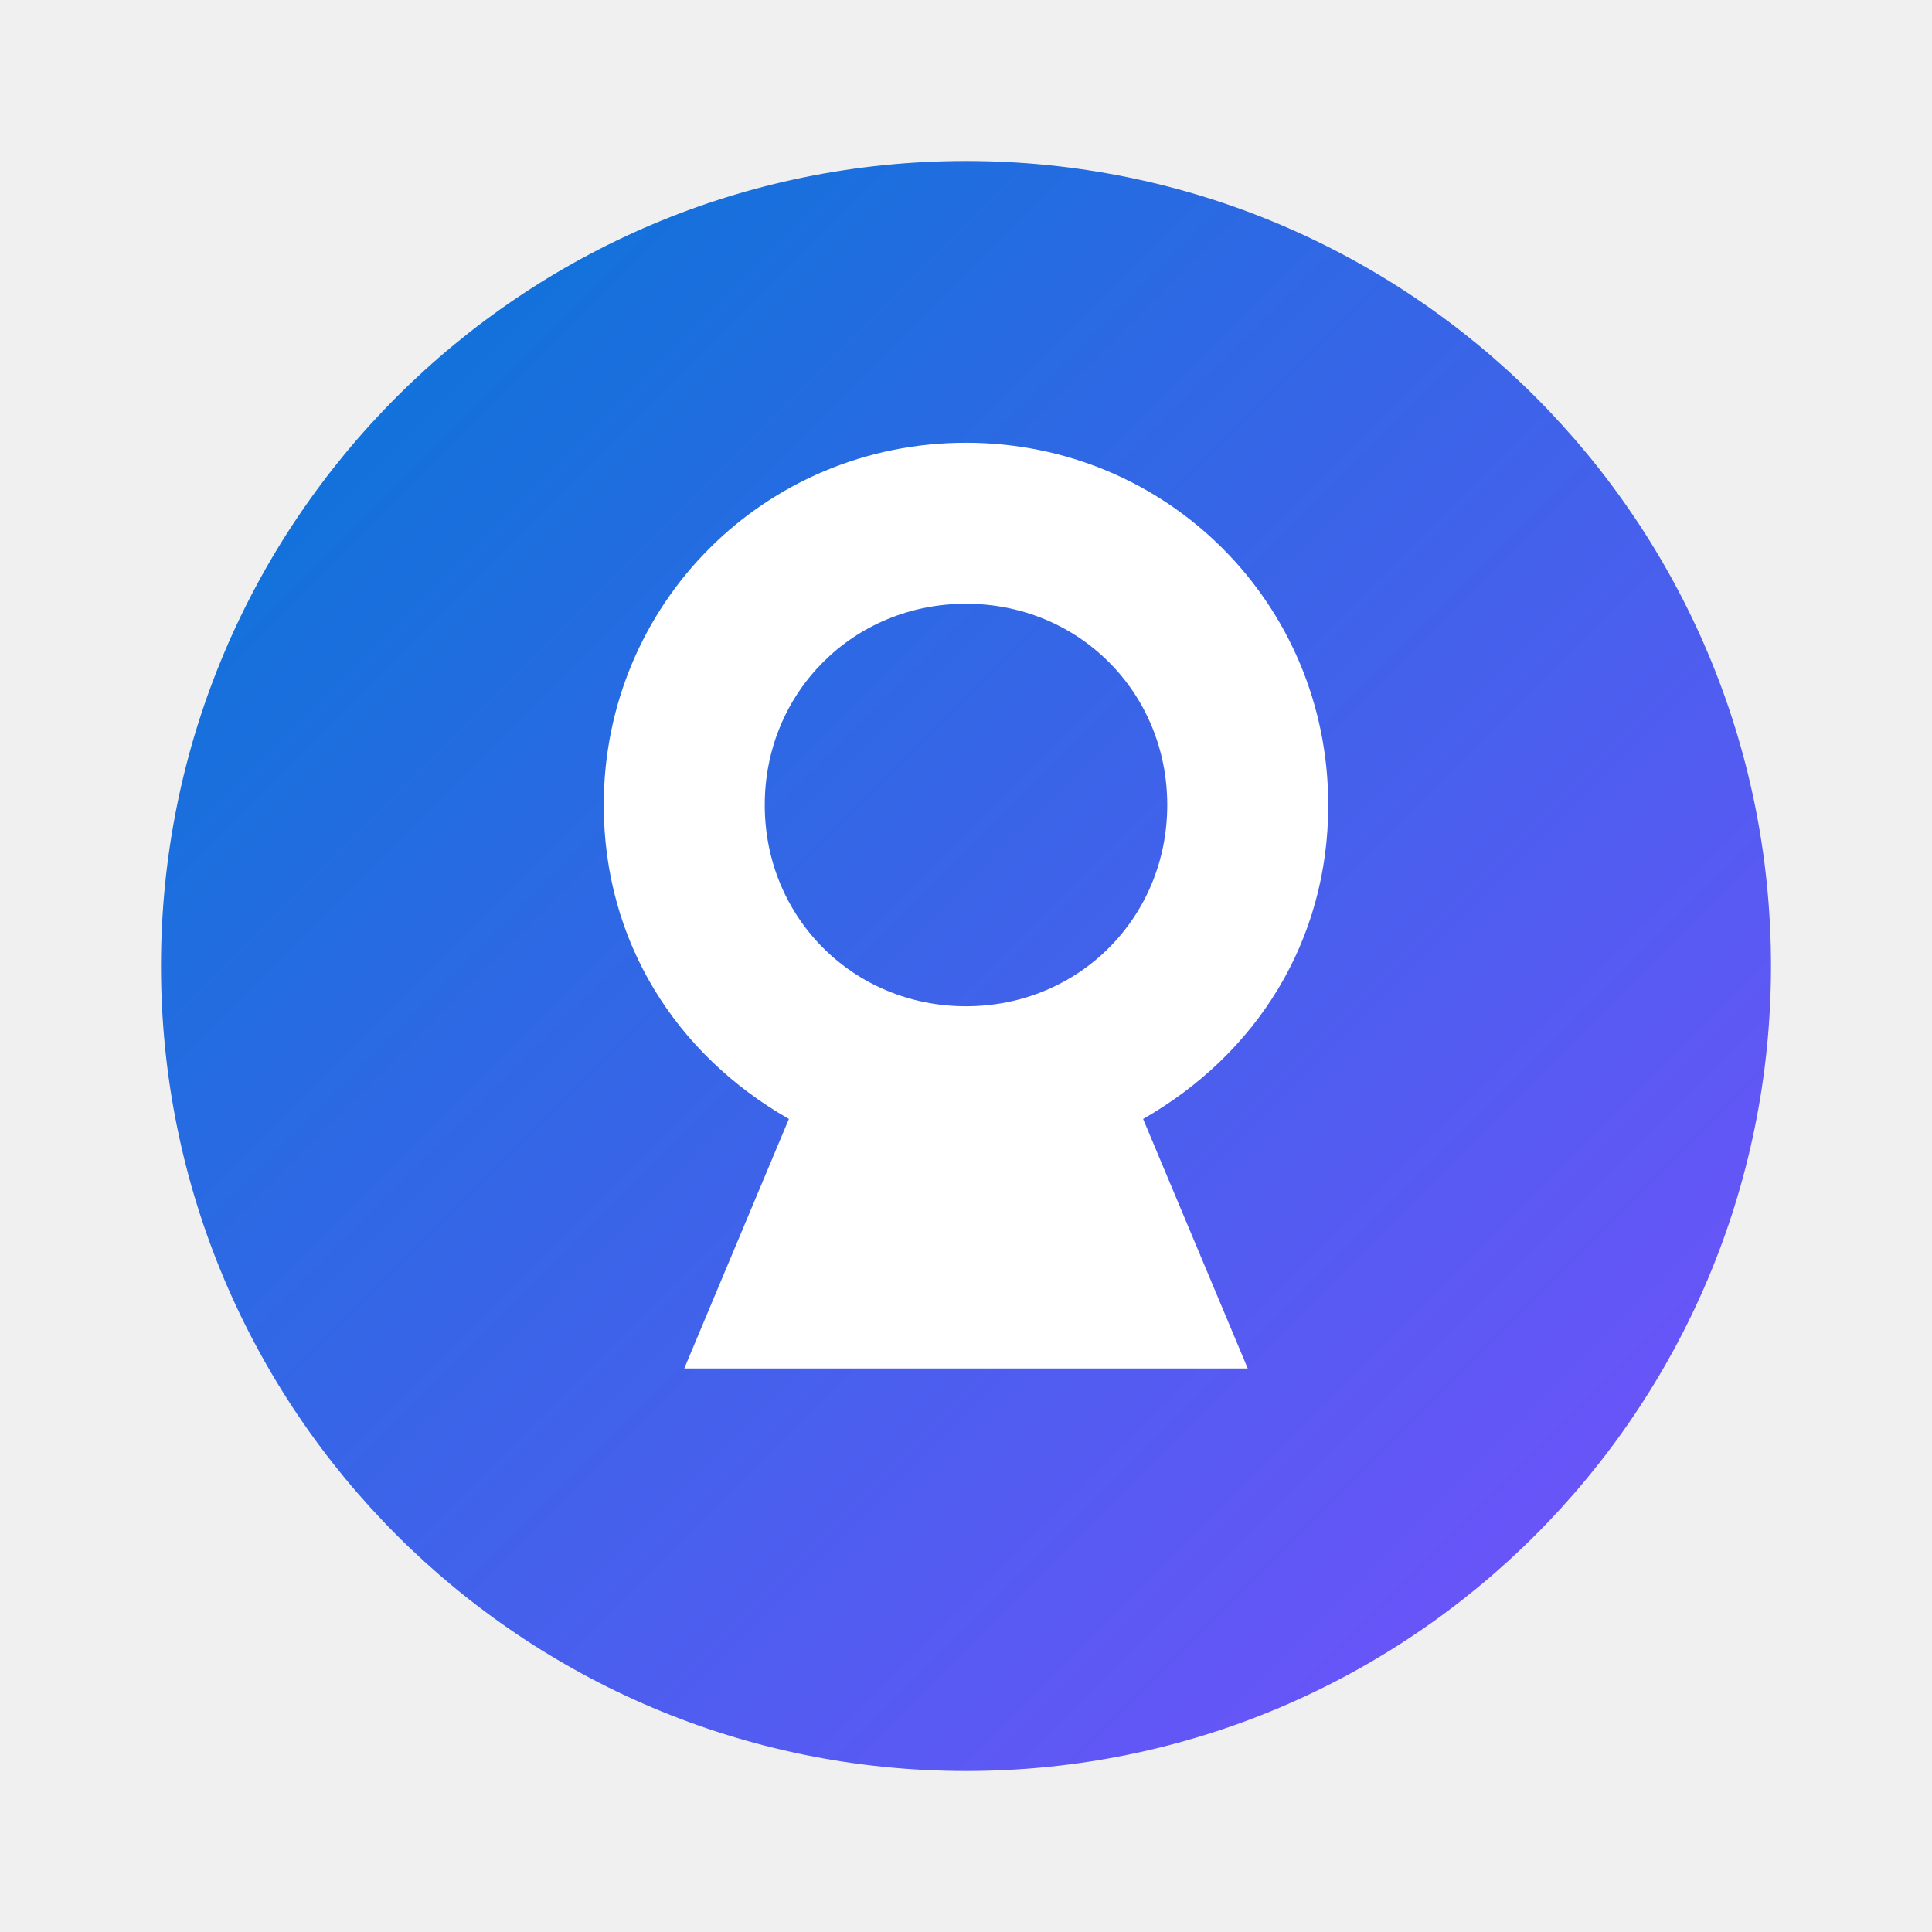
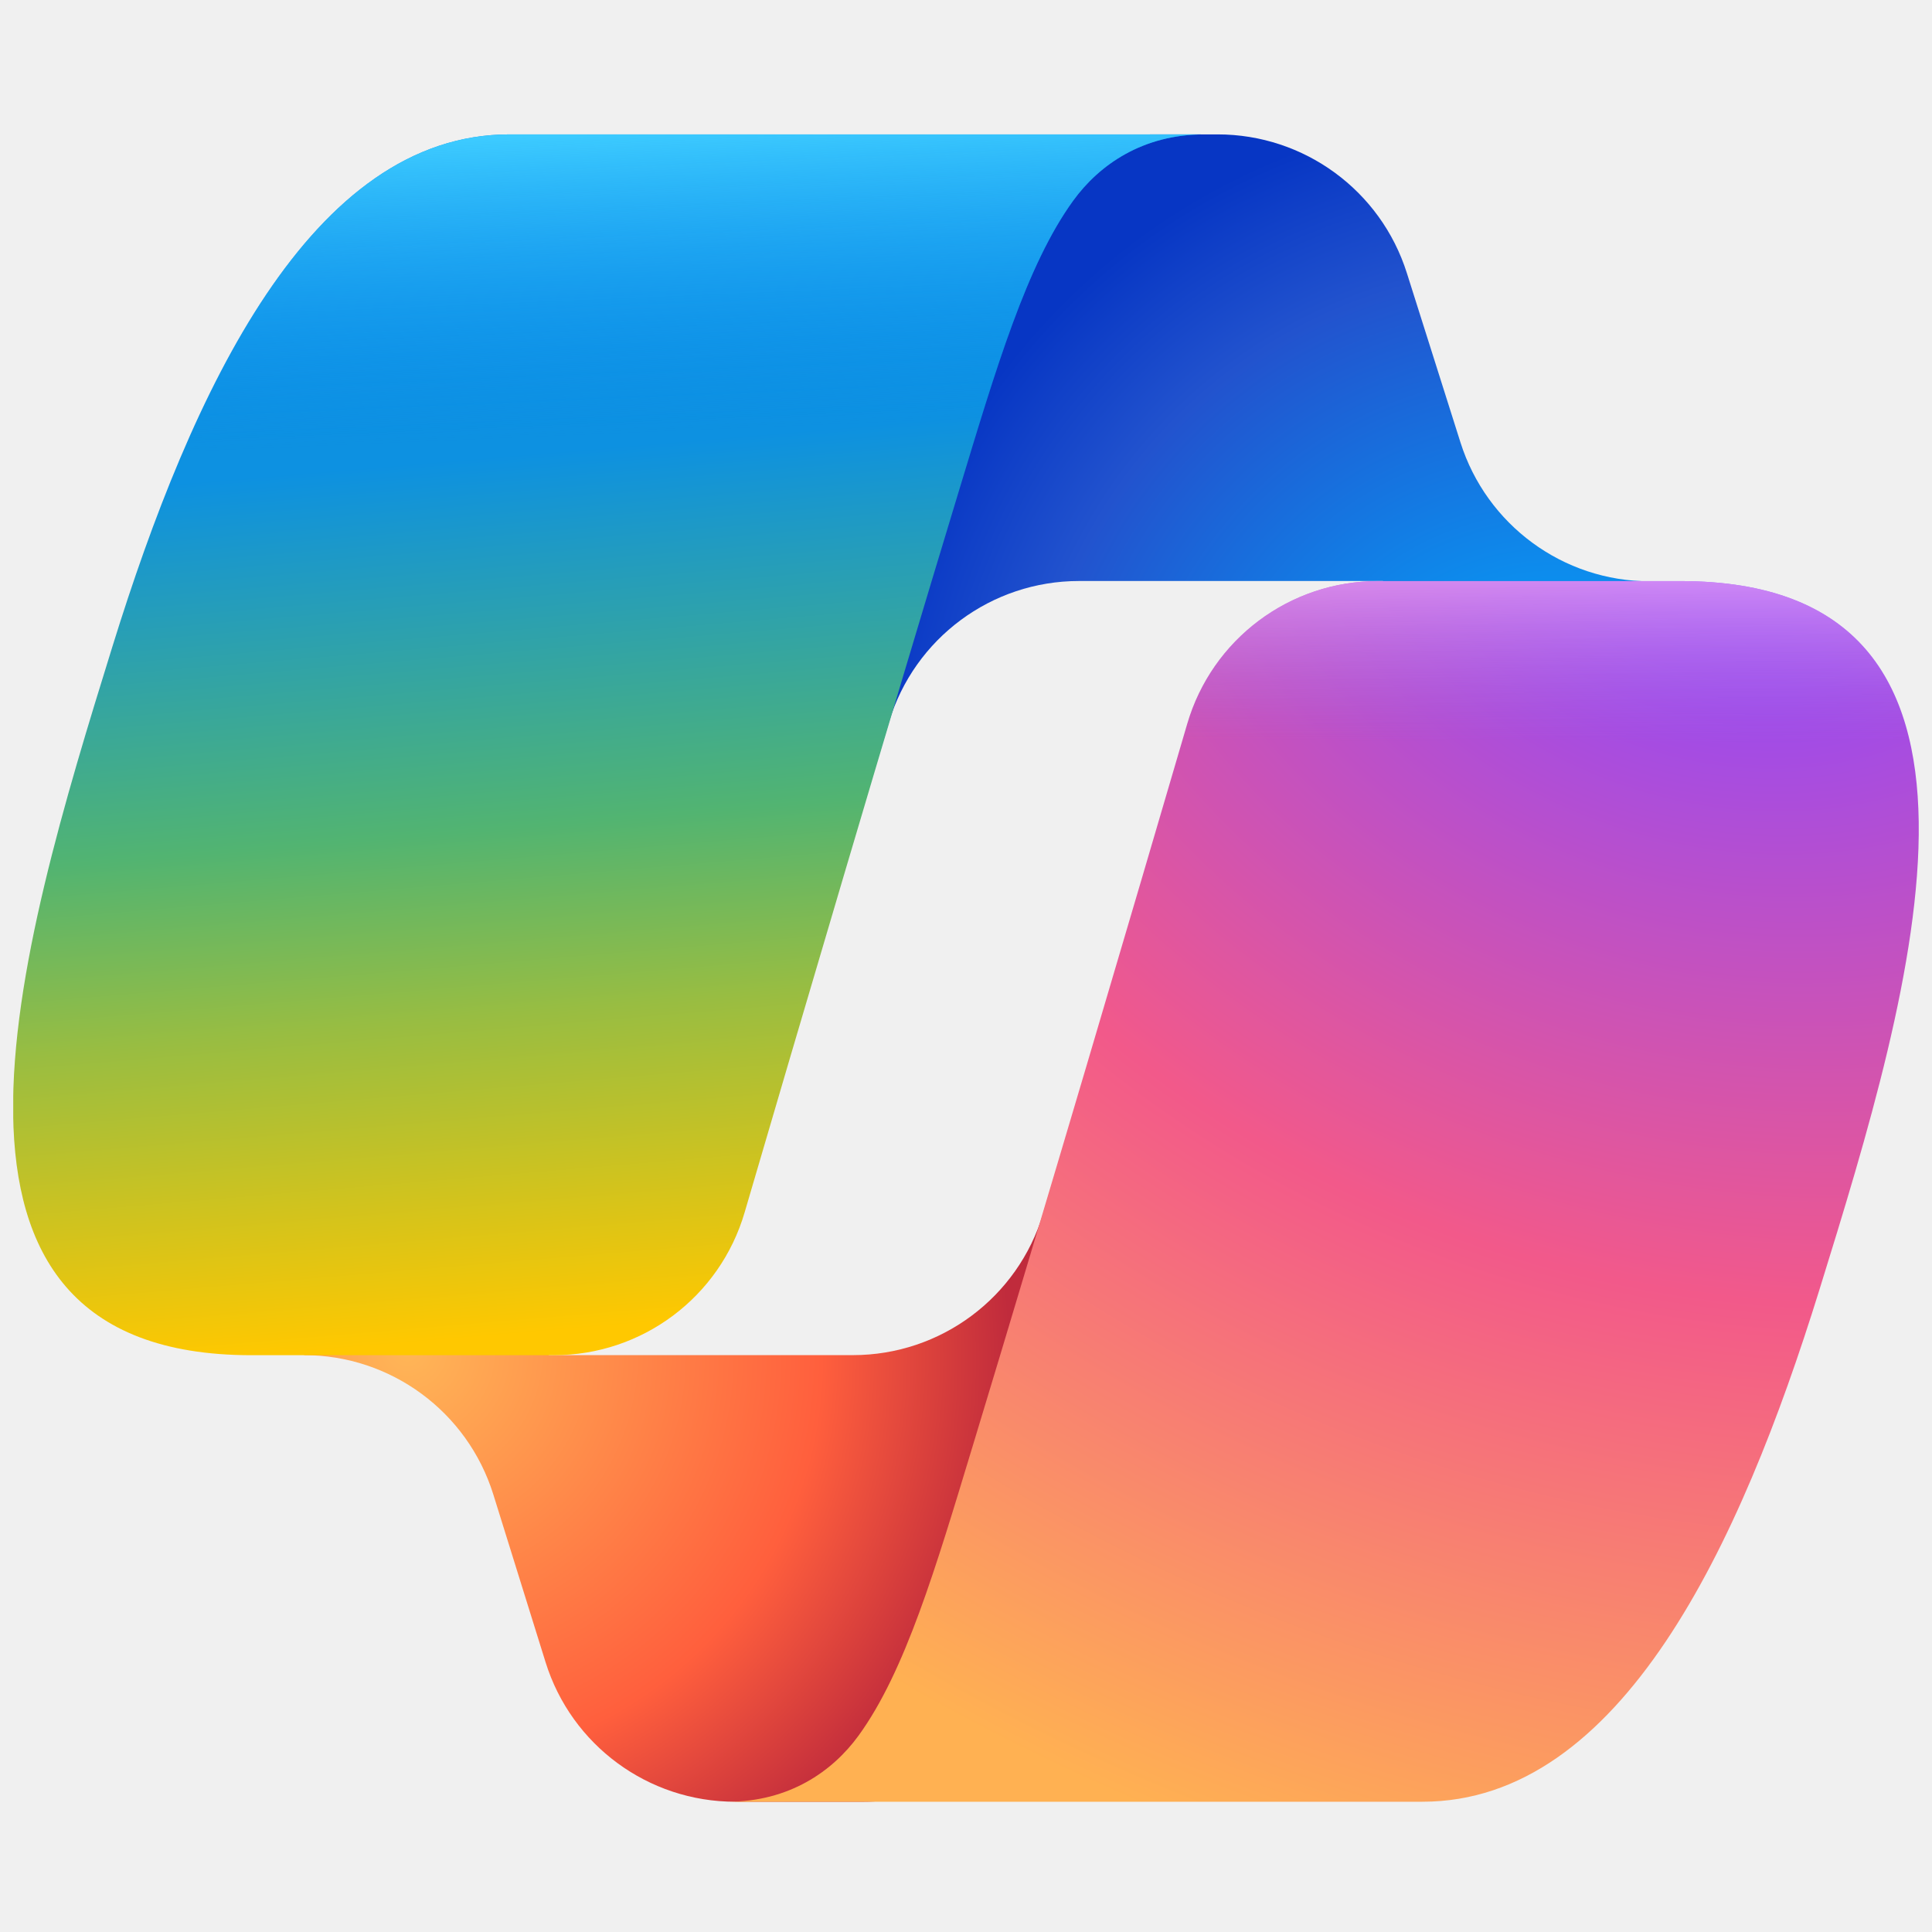
- <svg xmlns="http://www.w3.org/2000/svg" viewBox="0 0 24 24">
+ <svg xmlns="http://www.w3.org/2000/svg" width="316.228" height="316.228" viewBox="0 0 73 73" fill="none">
+   <g clip-path="url(#clip0_27_174114)">
+     <g clip-path="url(#clip1_27_174114)">
+       <path d="M53.157 10.315C52.171 7.197 49.277 5.078 46.007 5.078L43.535 5.078C39.923 5.078 36.824 7.653 36.162 11.204L32.489 30.918L33.591 27.279C34.549 24.116 37.464 21.953 40.769 21.953H52.25L58.833 24.256L62.334 21.964C59.063 21.964 56.17 19.834 55.183 16.716L53.157 10.315Z" fill="url(#paint0_radial_27_174114)" />
+       <path d="M20.615 62.808C21.591 65.943 24.493 68.078 27.776 68.078H32.642C36.742 68.078 40.082 64.784 40.141 60.684L40.398 42.574L39.411 45.86C38.459 49.031 35.54 51.203 32.228 51.203H20.75L14.814 48.496L11.481 51.203C14.764 51.203 17.665 53.338 18.641 56.472L20.615 62.808Z" fill="url(#paint1_radial_27_174114)" />
+       <path d="M45.5 5.078H19.25C11.75 5.078 7.25 14.75 4.25 24.422C0.696 35.88 -3.955 51.206 9.5 51.206H20.931C24.266 51.206 27.198 49.012 28.135 45.812C30.107 39.08 33.554 27.366 36.263 18.446C37.642 13.906 38.79 10.007 40.552 7.579C41.54 6.218 43.187 5.078 45.5 5.078Z" fill="url(#paint2_linear_27_174114)" />
+       <path d="M45.5 5.078H19.25C11.75 5.078 7.25 14.75 4.25 24.422C0.696 35.88 -3.955 51.206 9.5 51.206H20.931C24.266 51.206 27.198 49.012 28.135 45.812C30.107 39.08 33.554 27.366 36.263 18.446C37.642 13.906 38.79 10.007 40.552 7.579C41.54 6.218 43.187 5.078 45.5 5.078Z" fill="url(#paint3_linear_27_174114)" />
+       <path d="M27.495 68.078H53.745C61.245 68.078 65.745 58.407 68.745 48.736C72.299 37.279 76.95 21.956 63.495 21.956H52.063C48.729 21.956 45.797 24.15 44.859 27.35C42.887 34.081 39.44 45.793 36.731 54.711C35.353 59.251 34.205 63.149 32.442 65.577C31.454 66.938 29.808 68.078 27.495 68.078Z" fill="url(#paint4_radial_27_174114)" />
+       <path d="M27.495 68.078H53.745C61.245 68.078 65.745 58.407 68.745 48.736C72.299 37.279 76.95 21.956 63.495 21.956H52.063C48.729 21.956 45.797 24.15 44.859 27.35C42.887 34.081 39.44 45.793 36.731 54.711C35.353 59.251 34.205 63.149 32.442 65.577C31.454 66.938 29.808 68.078 27.495 68.078Z" fill="url(#paint5_linear_27_174114)" />
+     </g>
+   </g>
  <defs>
-     <linearGradient id="g" x1="0" y1="0" x2="1" y2="1">
-       <stop offset="0%" stop-color="#0078D4" />
-       <stop offset="100%" stop-color="#7B4EFF" />
+     <radialGradient id="paint0_radial_27_174114" cx="0" cy="0" r="1" gradientUnits="userSpaceOnUse" gradientTransform="translate(59.4363 31.0868) rotate(-130.285) scale(27.6431 26.1575)">
+       <stop offset="0.096" stop-color="#00AEFF" />
+       <stop offset="0.773" stop-color="#2253CE" />
+       <stop offset="1" stop-color="#0736C4" />
+     </radialGradient>
+     <radialGradient id="paint1_radial_27_174114" cx="0" cy="0" r="1" gradientUnits="userSpaceOnUse" gradientTransform="translate(15.3608 50.9716) rotate(50.2556) scale(25.0142 24.5538)">
+       <stop offset="0" stop-color="#FFB657" />
+       <stop offset="0.634" stop-color="#FF5F3D" />
+       <stop offset="0.923" stop-color="#C02B3C" />
+     </radialGradient>
+     <linearGradient id="paint2_linear_27_174114" x1="17.679" y1="10.667" x2="21.246" y2="52.961" gradientUnits="userSpaceOnUse">
+       <stop offset="0.156" stop-color="#0D91E1" />
+       <stop offset="0.487" stop-color="#52B471" />
+       <stop offset="0.652" stop-color="#98BD42" />
+       <stop offset="0.937" stop-color="#FFC800" />
    </linearGradient>
+     <linearGradient id="paint3_linear_27_174114" x1="20.952" y1="5.078" x2="22.899" y2="51.21" gradientUnits="userSpaceOnUse">
+       <stop offset="0" stop-color="#3DCBFF" />
+       <stop offset="0.247" stop-color="#0588F7" stop-opacity="0" />
+     </linearGradient>
+     <radialGradient id="paint4_radial_27_174114" cx="0" cy="0" r="1" gradientUnits="userSpaceOnUse" gradientTransform="translate(64.843 17.441) rotate(109.722) scale(61.4524 75.0539)">
+       <stop offset="0.066" stop-color="#8C48FF" />
+       <stop offset="0.5" stop-color="#F2598A" />
+       <stop offset="0.896" stop-color="#FFB152" />
+     </radialGradient>
+     <linearGradient id="paint5_linear_27_174114" x1="66.917" y1="19.141" x2="66.891" y2="31.703" gradientUnits="userSpaceOnUse">
+       <stop offset="0.058" stop-color="#F8ADFA" />
+       <stop offset="0.708" stop-color="#A86EDD" stop-opacity="0" />
+     </linearGradient>
+     <clipPath id="clip0_27_174114">
+       <rect width="72" height="72" fill="white" transform="translate(0.5 0.578125)" />
+     </clipPath>
+     <clipPath id="clip1_27_174114">
+       <rect width="72" height="72" fill="white" transform="translate(0.5 0.578125)" />
+     </clipPath>
  </defs>
-   <circle cx="12" cy="12" r="10" fill="url(#g)" />
-   <path fill="white" d="M12 5.5c-2.5 0-4.5 2-4.5 4.5 0 1.7.9 3.1 2.3 3.9L8.5 17h7l-1.3-3.1C15.6 13.1 16.5 11.7 16.5 10c0-2.5-2-4.5-4.5-4.5zm0 2c1.4 0 2.5 1.1 2.5 2.5S13.4 12.5 12 12.5 9.5 11.4 9.5 10 10.6 7.5 12 7.5z" />
</svg>
